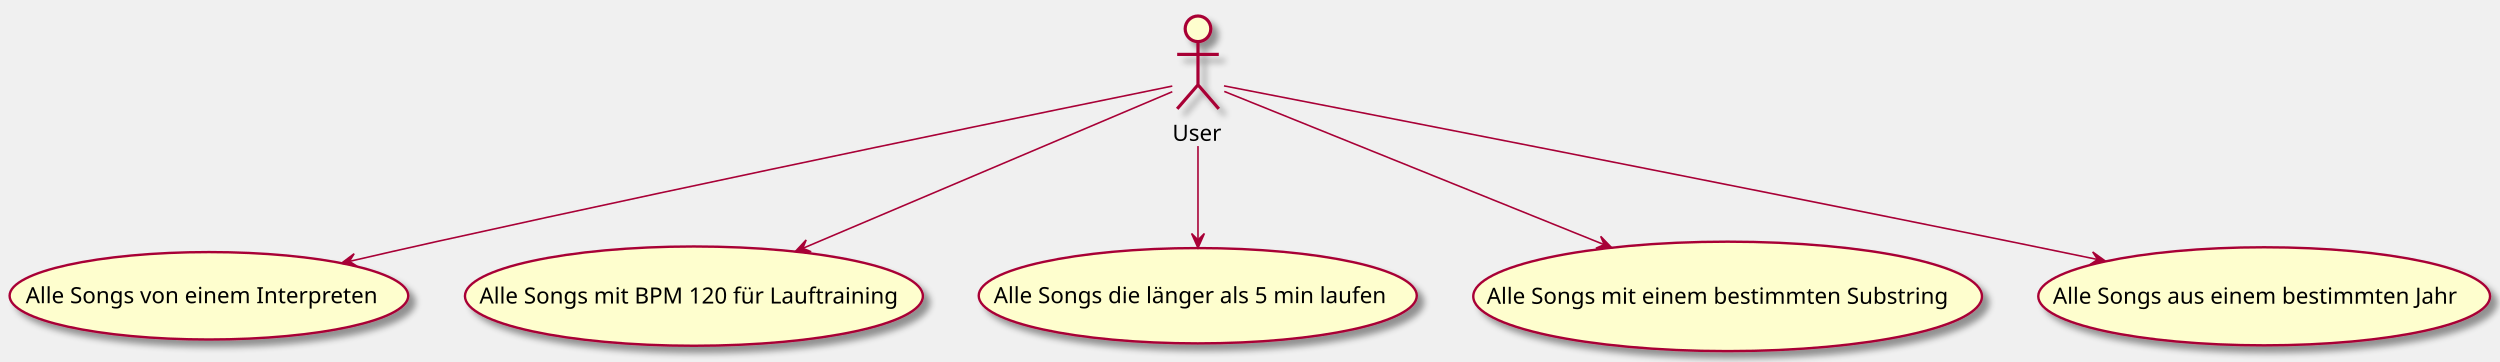
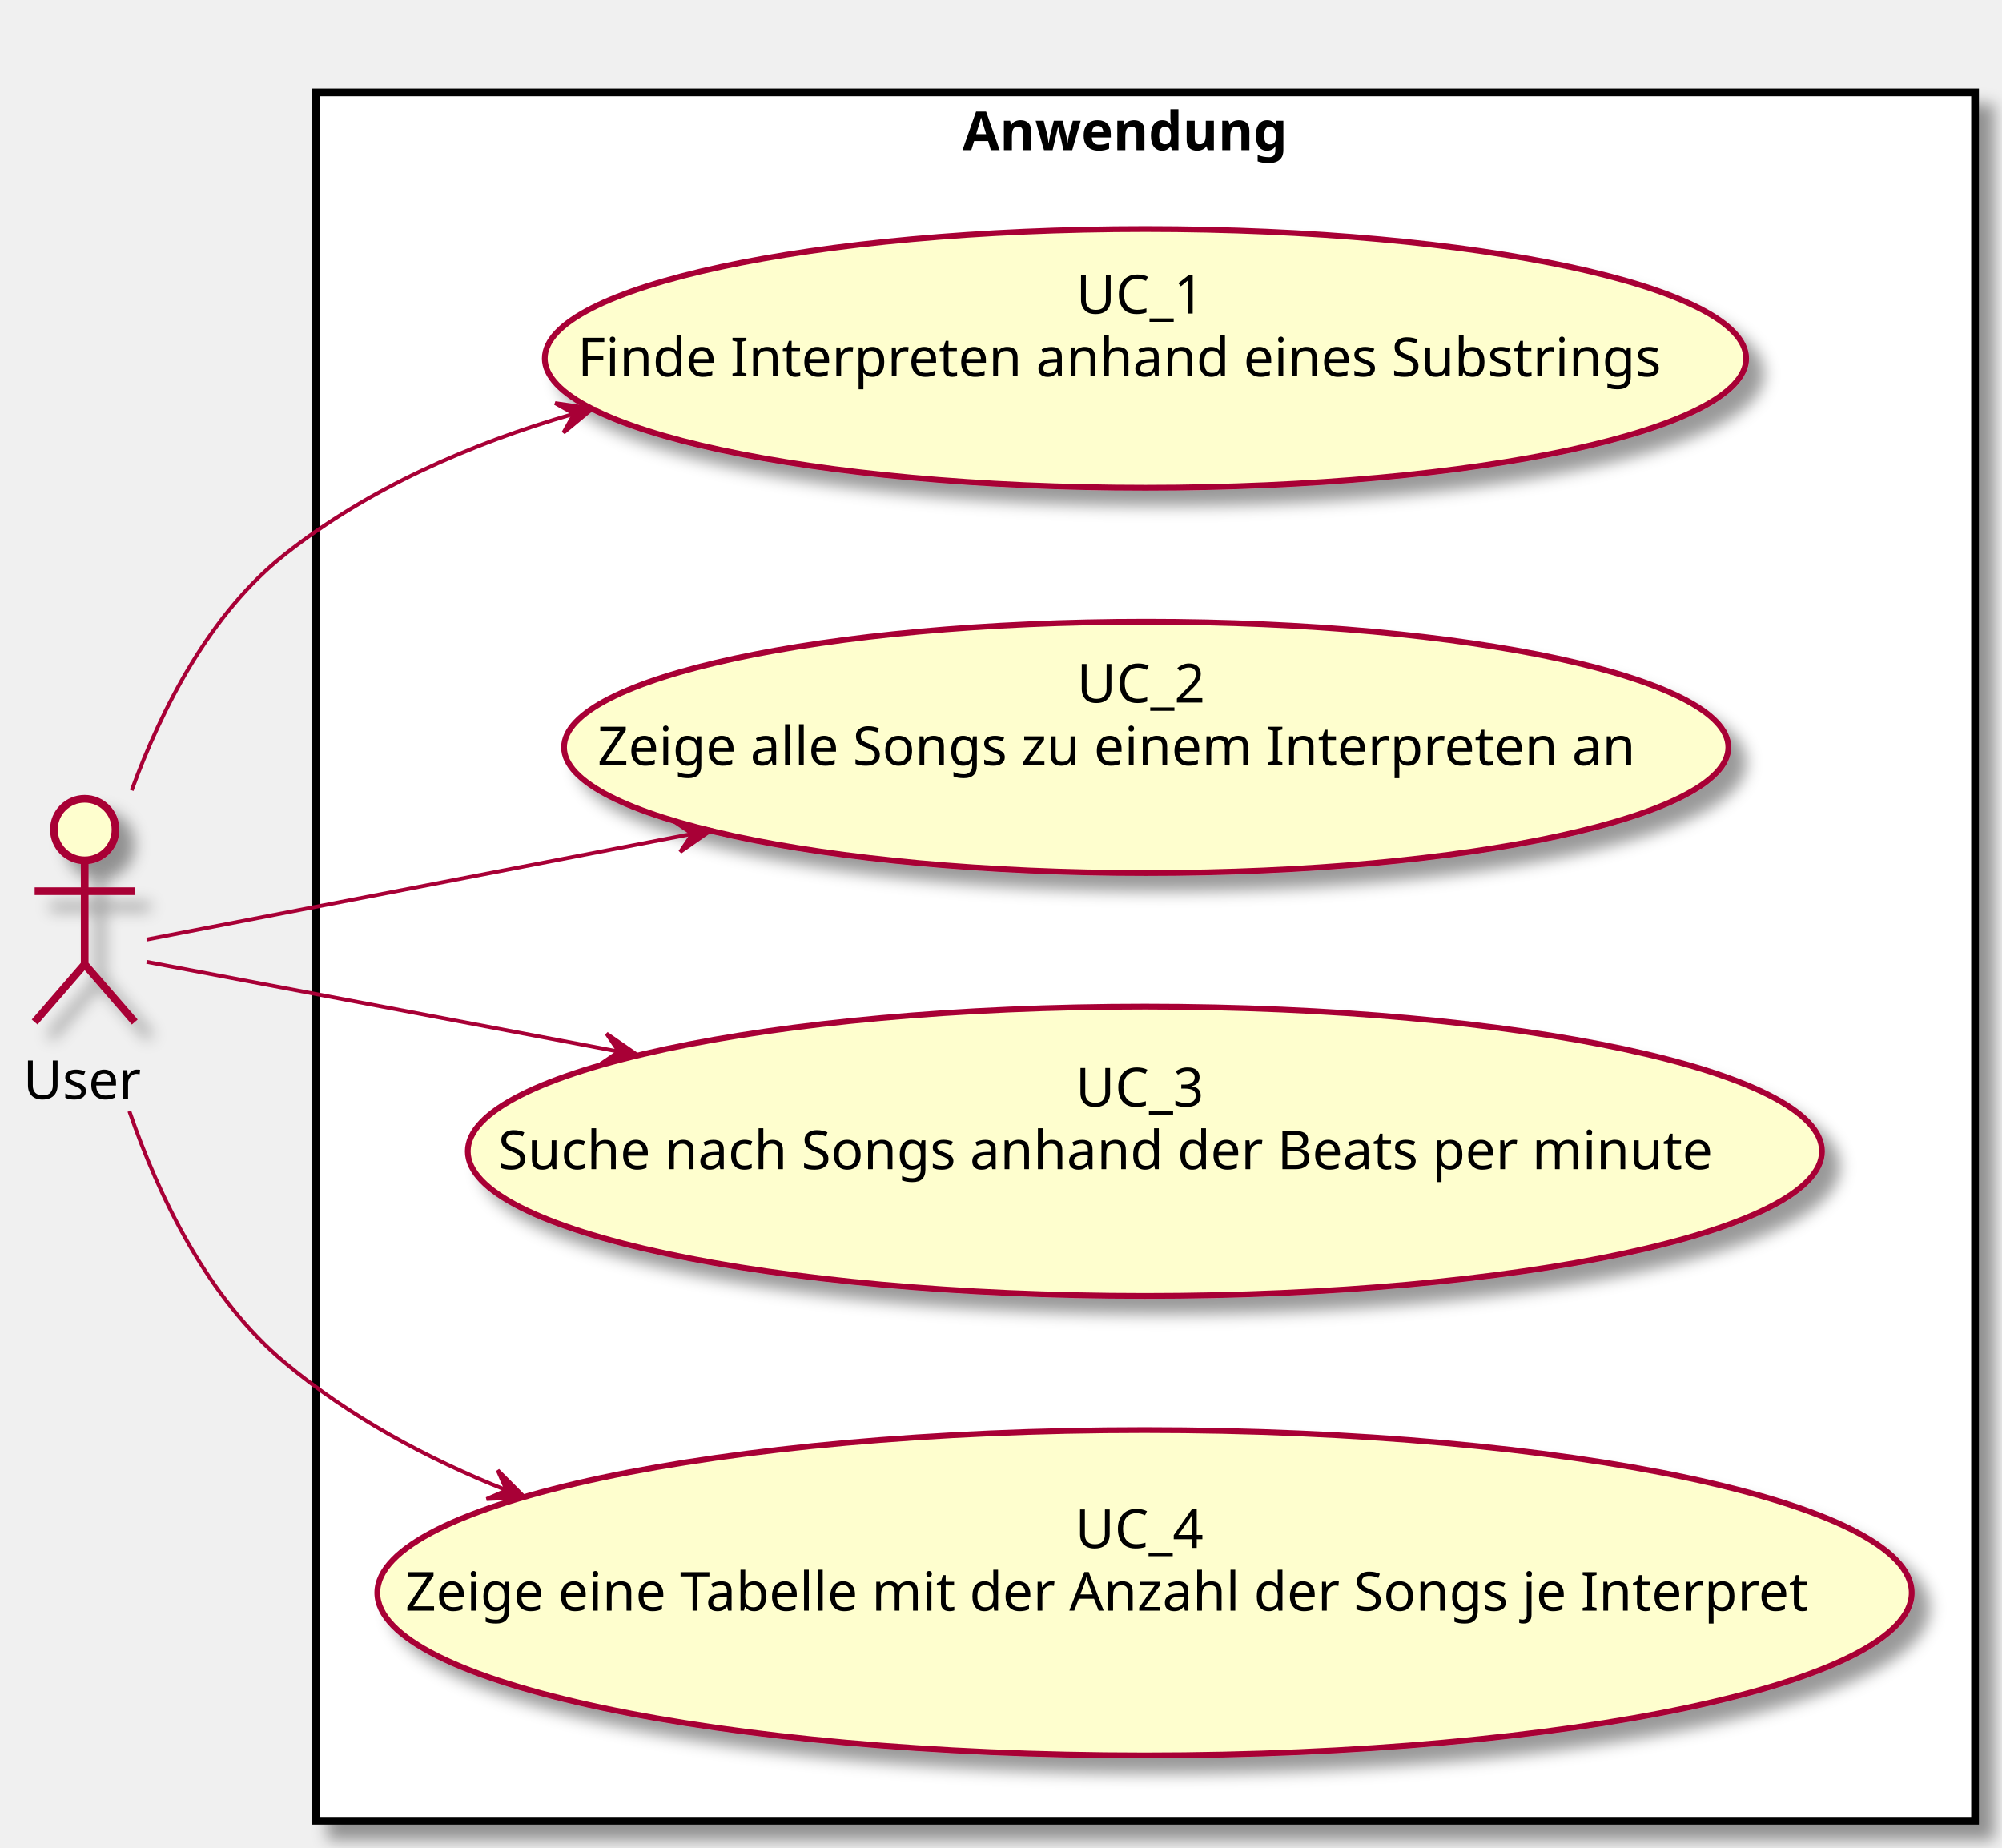
- <svg xmlns="http://www.w3.org/2000/svg" height="226px" style="width:1562px;height:226px;" version="1.1" viewBox="0 0 1562 226" width="1562px">
+ <svg xmlns="http://www.w3.org/2000/svg" height="480px" style="width:520px;height:480px;" version="1.1" viewBox="0 0 520 480" width="520px">
  <defs>
    <filter height="300%" id="f1" width="300%" x="-1" y="-1">
      <feGaussianBlur result="blurOut" stdDeviation="2.0" />
      <feColorMatrix in="blurOut" result="blurOut2" type="matrix" values="0 0 0 0 0 0 0 0 0 0 0 0 0 0 0 0 0 0 .4 0" />
      <feOffset dx="4.0" dy="4.0" in="blurOut2" result="blurOut3" />
      <feBlend in="SourceGraphic" in2="blurOut3" mode="normal" />
    </filter>
  </defs>
  <g>
-     <ellipse cx="748.5" cy="18" fill="#FEFECE" filter="url(#f1)" rx="8" ry="8" style="stroke: #A80036; stroke-width: 2.0;" />
-     <path d="M748.5,26 L748.5,53 M735.5,34 L761.5,34 M748.5,53 L735.5,68 M748.5,53 L761.5,68 " fill="#FEFECE" filter="url(#f1)" style="stroke: #A80036; stroke-width: 2.0;" />
-     <text fill="#000000" font-family="sans-serif" font-size="14" lengthAdjust="spacingAndGlyphs" textLength="32" x="732.5" y="87.995">User</text>
-     <ellipse cx="130.533" cy="184.806" fill="#FEFECE" filter="url(#f1)" rx="124.533" ry="27.306" style="stroke: #A80036; stroke-width: 1.5;" />
-     <text fill="#000000" font-family="sans-serif" font-size="14" lengthAdjust="spacingAndGlyphs" textLength="229" x="16.033" y="189.455">Alle Songs von einem Interpreten</text>
-     <ellipse cx="433.557" cy="185.011" fill="#FEFECE" filter="url(#f1)" rx="143.057" ry="31.011" style="stroke: #A80036; stroke-width: 1.5;" />
-     <text fill="#000000" font-family="sans-serif" font-size="14" lengthAdjust="spacingAndGlyphs" textLength="268" x="299.557" y="189.66">Alle Songs mit BPM 120 für Lauftraining</text>
-     <ellipse cx="748.351" cy="184.77" fill="#FEFECE" filter="url(#f1)" rx="136.851" ry="29.77" style="stroke: #A80036; stroke-width: 1.5;" />
-     <text fill="#000000" font-family="sans-serif" font-size="14" lengthAdjust="spacingAndGlyphs" textLength="255" x="620.851" y="189.419">Alle Songs die länger als 5 min laufen</text>
-     <ellipse cx="1079.417" cy="185.183" fill="#FEFECE" filter="url(#f1)" rx="158.917" ry="34.183" style="stroke: #A80036; stroke-width: 1.5;" />
-     <text fill="#000000" font-family="sans-serif" font-size="14" lengthAdjust="spacingAndGlyphs" textLength="301" x="928.917" y="189.832">Alle Songs mit einem bestimmten Substring</text>
-     <ellipse cx="1414.645" cy="185.129" fill="#FEFECE" filter="url(#f1)" rx="141.145" ry="30.629" style="stroke: #A80036; stroke-width: 1.5;" />
-     <text fill="#000000" font-family="sans-serif" font-size="14" lengthAdjust="spacingAndGlyphs" textLength="264" x="1282.645" y="189.777">Alle Songs aus einem bestimmten Jahr</text>
-     <path d="M732.449,53.766 C672.045,66.082 452.67,111.049 272.5,151 C254.996,154.881 236.306,159.142 218.426,163.274 " fill="none" style="stroke: #A80036; stroke-width: 1.0;" />
-     <polygon fill="#A80036" points="213.407,164.435,223.077,166.304,218.278,163.308,221.274,158.51,213.407,164.435" style="stroke: #A80036; stroke-width: 1.0;" />
-     <path d="M732.446,57.304 C690.612,75.033 576.336,123.465 501.808,155.05 " fill="none" style="stroke: #A80036; stroke-width: 1.0;" />
-     <polygon fill="#A80036" points="496.958,157.106,506.805,157.276,501.562,155.155,503.683,149.911,496.958,157.106" style="stroke: #A80036; stroke-width: 1.0;" />
-     <path d="M748.5,91.28 C748.5,109.903 748.5,131.722 748.5,149.514 " fill="none" style="stroke: #A80036; stroke-width: 1.0;" />
-     <polygon fill="#A80036" points="748.5,154.899,752.5,145.899,748.5,149.899,744.5,145.899,748.5,154.899" style="stroke: #A80036; stroke-width: 1.0;" />
-     <path d="M764.914,57.12 C807.505,74.298 923.701,121.163 1002.309,152.867 " fill="none" style="stroke: #A80036; stroke-width: 1.0;" />
-     <polygon fill="#A80036" points="1006.96,154.744,1000.109,147.668,1002.323,152.874,997.117,155.087,1006.96,154.744" style="stroke: #A80036; stroke-width: 1.0;" />
-     <path d="M764.742,53.648 C827.889,65.902 1063.12,111.677 1256.5,151 C1273.94,154.547 1292.46,158.366 1310.44,162.103 " fill="none" style="stroke: #A80036; stroke-width: 1.0;" />
-     <polygon fill="#A80036" points="1315.5,163.155,1307.499,157.412,1310.604,162.141,1305.876,165.246,1315.5,163.155" style="stroke: #A80036; stroke-width: 1.0;" />
+     <rect fill="#FFFFFF" filter="url(#f1)" height="449" style="stroke: #000000; stroke-width: 2.0;" width="431" x="82" y="24" />
+     <text fill="#000000" font-family="sans-serif" font-size="14" font-weight="bold" lengthAdjust="spacingAndGlyphs" textLength="95" x="250" y="38.995">Anwendung</text>
+     <ellipse cx="297.523" cy="93.105" fill="#FEFECE" filter="url(#f1)" rx="156.023" ry="33.605" style="stroke: #A80036; stroke-width: 1.5;" />
+     <text fill="#000000" font-family="sans-serif" font-size="14" lengthAdjust="spacingAndGlyphs" textLength="36" x="279.523" y="81.456">UC_1</text>
+     <text fill="#000000" font-family="sans-serif" font-size="14" lengthAdjust="spacingAndGlyphs" textLength="295" x="150.023" y="97.753">Finde Interpreten anhand eines Substrings</text>
+     <ellipse cx="297.71" cy="194.142" fill="#FEFECE" filter="url(#f1)" rx="151.21" ry="32.642" style="stroke: #A80036; stroke-width: 1.5;" />
+     <text fill="#000000" font-family="sans-serif" font-size="14" lengthAdjust="spacingAndGlyphs" textLength="36" x="279.71" y="182.494">UC_2</text>
+     <text fill="#000000" font-family="sans-serif" font-size="14" lengthAdjust="spacingAndGlyphs" textLength="285" x="155.21" y="198.79">Zeige alle Songs zu einem Interpreten an</text>
+     <ellipse cx="297.37" cy="299.074" fill="#FEFECE" filter="url(#f1)" rx="175.87" ry="37.574" style="stroke: #A80036; stroke-width: 1.5;" />
+     <text fill="#000000" font-family="sans-serif" font-size="14" lengthAdjust="spacingAndGlyphs" textLength="36" x="279.37" y="287.425">UC_3</text>
+     <text fill="#000000" font-family="sans-serif" font-size="14" lengthAdjust="spacingAndGlyphs" textLength="336" x="129.37" y="303.722">Suche nach Songs anhand der Beats per minute</text>
+     <ellipse cx="297.275" cy="413.755" fill="#FEFECE" filter="url(#f1)" rx="199.275" ry="42.255" style="stroke: #A80036; stroke-width: 1.5;" />
+     <text fill="#000000" font-family="sans-serif" font-size="14" lengthAdjust="spacingAndGlyphs" textLength="36" x="279.275" y="402.107">UC_4</text>
+     <text fill="#000000" font-family="sans-serif" font-size="14" lengthAdjust="spacingAndGlyphs" textLength="384" x="105.275" y="418.404">Zeige eine Tabelle mit der Anzahl der Songs je Interpret</text>
+     <ellipse cx="22" cy="215.5" fill="#FEFECE" filter="url(#f1)" rx="8" ry="8" style="stroke: #A80036; stroke-width: 2.0;" />
+     <path d="M22,223.5 L22,250.5 M9,231.5 L35,231.5 M22,250.5 L9,265.5 M22,250.5 L35,265.5 " fill="#FEFECE" filter="url(#f1)" style="stroke: #A80036; stroke-width: 2.0;" />
+     <text fill="#000000" font-family="sans-serif" font-size="14" lengthAdjust="spacingAndGlyphs" textLength="32" x="6" y="285.495">User</text>
+     <path d="M34.204,205.314 C42.005,183.975 54.578,159.33 74,144 C95.671,126.895 122.024,115.323 148.906,107.539 " fill="none" style="stroke: #A80036; stroke-width: 1.0;" />
+     <polygon fill="#A80036" points="153.931,106.129,144.185,104.71,149.117,107.48,146.347,112.412,153.931,106.129" style="stroke: #A80036; stroke-width: 1.0;" />
+     <path d="M38.094,244.075 C65.27,238.809 124.736,227.285 179.778,216.619 " fill="none" style="stroke: #A80036; stroke-width: 1.0;" />
+     <polygon fill="#A80036" points="184.749,215.656,175.152,213.442,179.84,216.607,176.675,221.296,184.749,215.656" style="stroke: #A80036; stroke-width: 1.0;" />
+     <path d="M38.094,249.87 C62.129,254.44 111.422,263.812 160.573,273.157 " fill="none" style="stroke: #A80036; stroke-width: 1.0;" />
+     <polygon fill="#A80036" points="165.636,274.119,157.542,268.508,160.724,273.185,156.047,276.367,165.636,274.119" style="stroke: #A80036; stroke-width: 1.0;" />
+     <path d="M33.596,288.647 C41.314,311.013 54.001,337.335 74,354 C90.859,368.048 110.709,378.831 131.493,387.103 " fill="none" style="stroke: #A80036; stroke-width: 1.0;" />
+     <polygon fill="#A80036" points="136.224,388.937,129.278,381.954,131.562,387.13,126.387,389.413,136.224,388.937" style="stroke: #A80036; stroke-width: 1.0;" />
  </g>
</svg>
